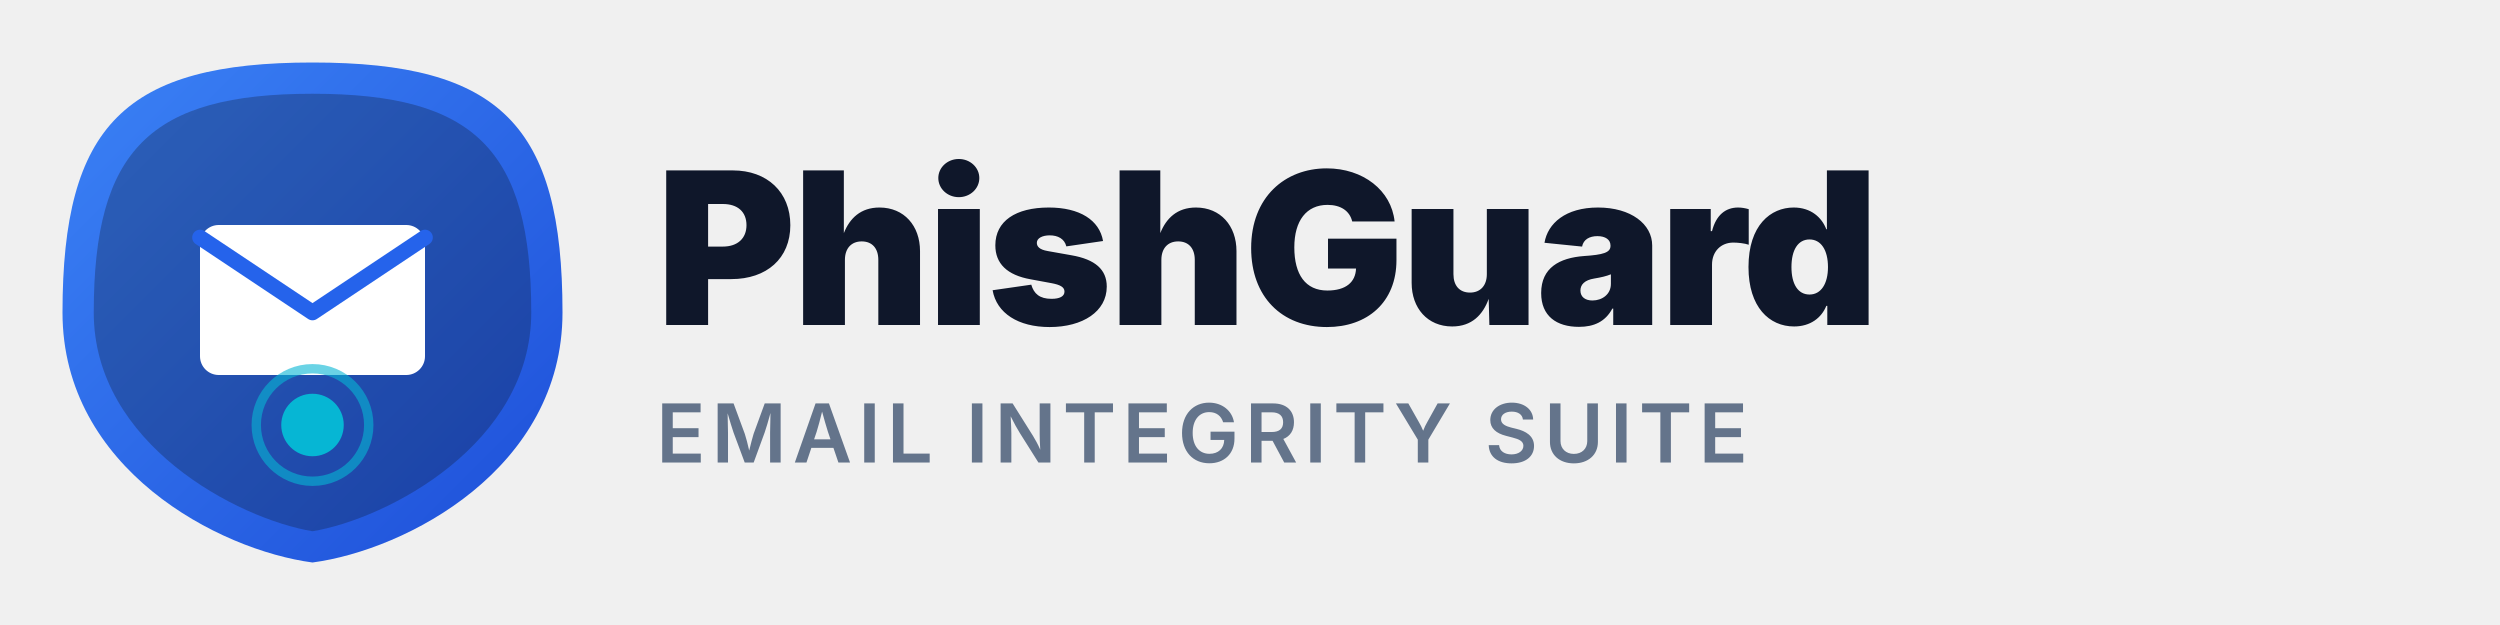
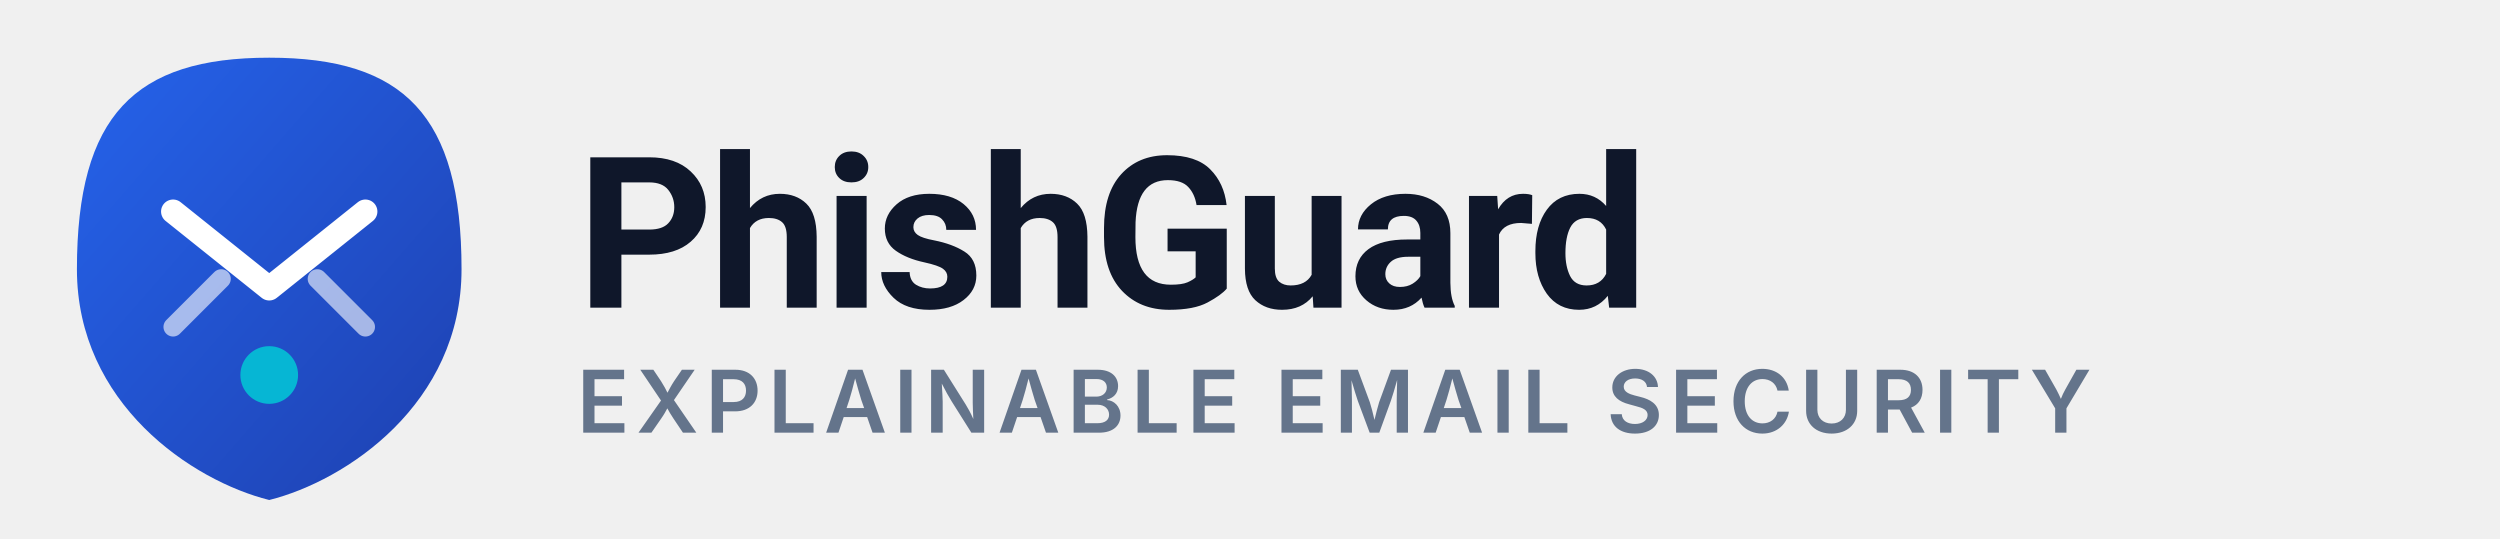
- <svg xmlns="http://www.w3.org/2000/svg" viewBox="0 0 400 100" width="100%" height="100%">
-   <defs>
-     <linearGradient id="shieldGrad" x1="0%" y1="0%" x2="100%" y2="100%">
-       <stop offset="0%" stop-color="#3b82f6" />
-       <stop offset="100%" stop-color="#1d4ed8" />
-     </linearGradient>
-   </defs>
-   <g transform="translate(10, 10)">
-     <path d="M40 0 C70 0, 80 10, 80 40 C80 65, 55 78, 40 80 C25 78, 0 65, 0 40 C0 10, 10 0, 40 0 Z" fill="url(#shieldGrad)" />
-     <path d="M40 5 C66 5, 75 14, 75 40 C75 61, 52 73, 40 75 C28 73, 5 61, 5 40 C5 14, 14 5, 40 5 Z" fill="#0f172a" opacity="0.3" />
-     <rect x="22" y="26" width="36" height="24" rx="3" fill="#ffffff" />
-     <path d="M22 28 L40 40 L58 28" stroke="#2563eb" stroke-width="2.5" stroke-linecap="round" stroke-linejoin="round" fill="none" />
-     <circle cx="40" cy="58" r="5" fill="#06b6d4" />
-     <circle cx="40" cy="58" r="9" stroke="#06b6d4" stroke-width="1.5" fill="none" opacity="0.6">
-       <animate attributeName="r" values="5;12;5" dur="3s" repeatCount="indefinite" />
-       <animate attributeName="opacity" values="0.8;0;0.8" dur="3s" repeatCount="indefinite" />
-     </circle>
+ <svg xmlns="http://www.w3.org/2000/svg" viewBox="0 0 260 56" width="100%" height="100%" fill="none">
+   <g transform="translate(4, 4)">
+     <defs>
+       <linearGradient id="pgShieldGradLight" x1="0%" y1="0%" x2="100%" y2="100%">
+         <stop offset="0%" stop-color="#2563eb" />
+         <stop offset="100%" stop-color="#1e40af" />
+       </linearGradient>
+     </defs>
+     <path d="M24 2 C38 2, 44 8, 44 24 C44 38, 32 46, 24 48 C16 46, 4 38, 4 24 C4 8, 10 2, 24 2 Z" fill="url(#pgShieldGradLight)" />
+     <path d="M14 18 L24 26 L34 18" stroke="#ffffff" stroke-width="2.5" stroke-linecap="round" stroke-linejoin="round" />
+     <path d="M14 30 L19 25 M34 30 L29 25" stroke="#ffffff" stroke-width="2" stroke-linecap="round" opacity="0.6" />
+     <circle cx="24" cy="35" r="3" fill="#06b6d4" />
  </g>
-   <text x="105" y="52" font-family="'Outfit', -apple-system, sans-serif" font-weight="900" font-size="34" fill="#0f172a" letter-spacing="-0.5px">PhishGuard</text>
-   <text x="105" y="74" font-family="'Inter', -apple-system, sans-serif" font-weight="600" font-size="13" fill="#64748b" letter-spacing="1px">EMAIL INTEGRITY SUITE</text>
+   <text x="60" y="32" font-family="'Outfit', -apple-system, BlinkMacSystemFont, 'Segoe UI', Roboto, sans-serif" font-weight="700" font-size="22" fill="#0f172a" letter-spacing="-0.02em">PhishGuard</text>
+   <text x="60" y="45" font-family="'Inter', -apple-system, BlinkMacSystemFont, 'Segoe UI', Roboto, sans-serif" font-weight="600" font-size="9" fill="#64748b" letter-spacing="0.08em">EXPLAINABLE EMAIL SECURITY</text>
</svg>
